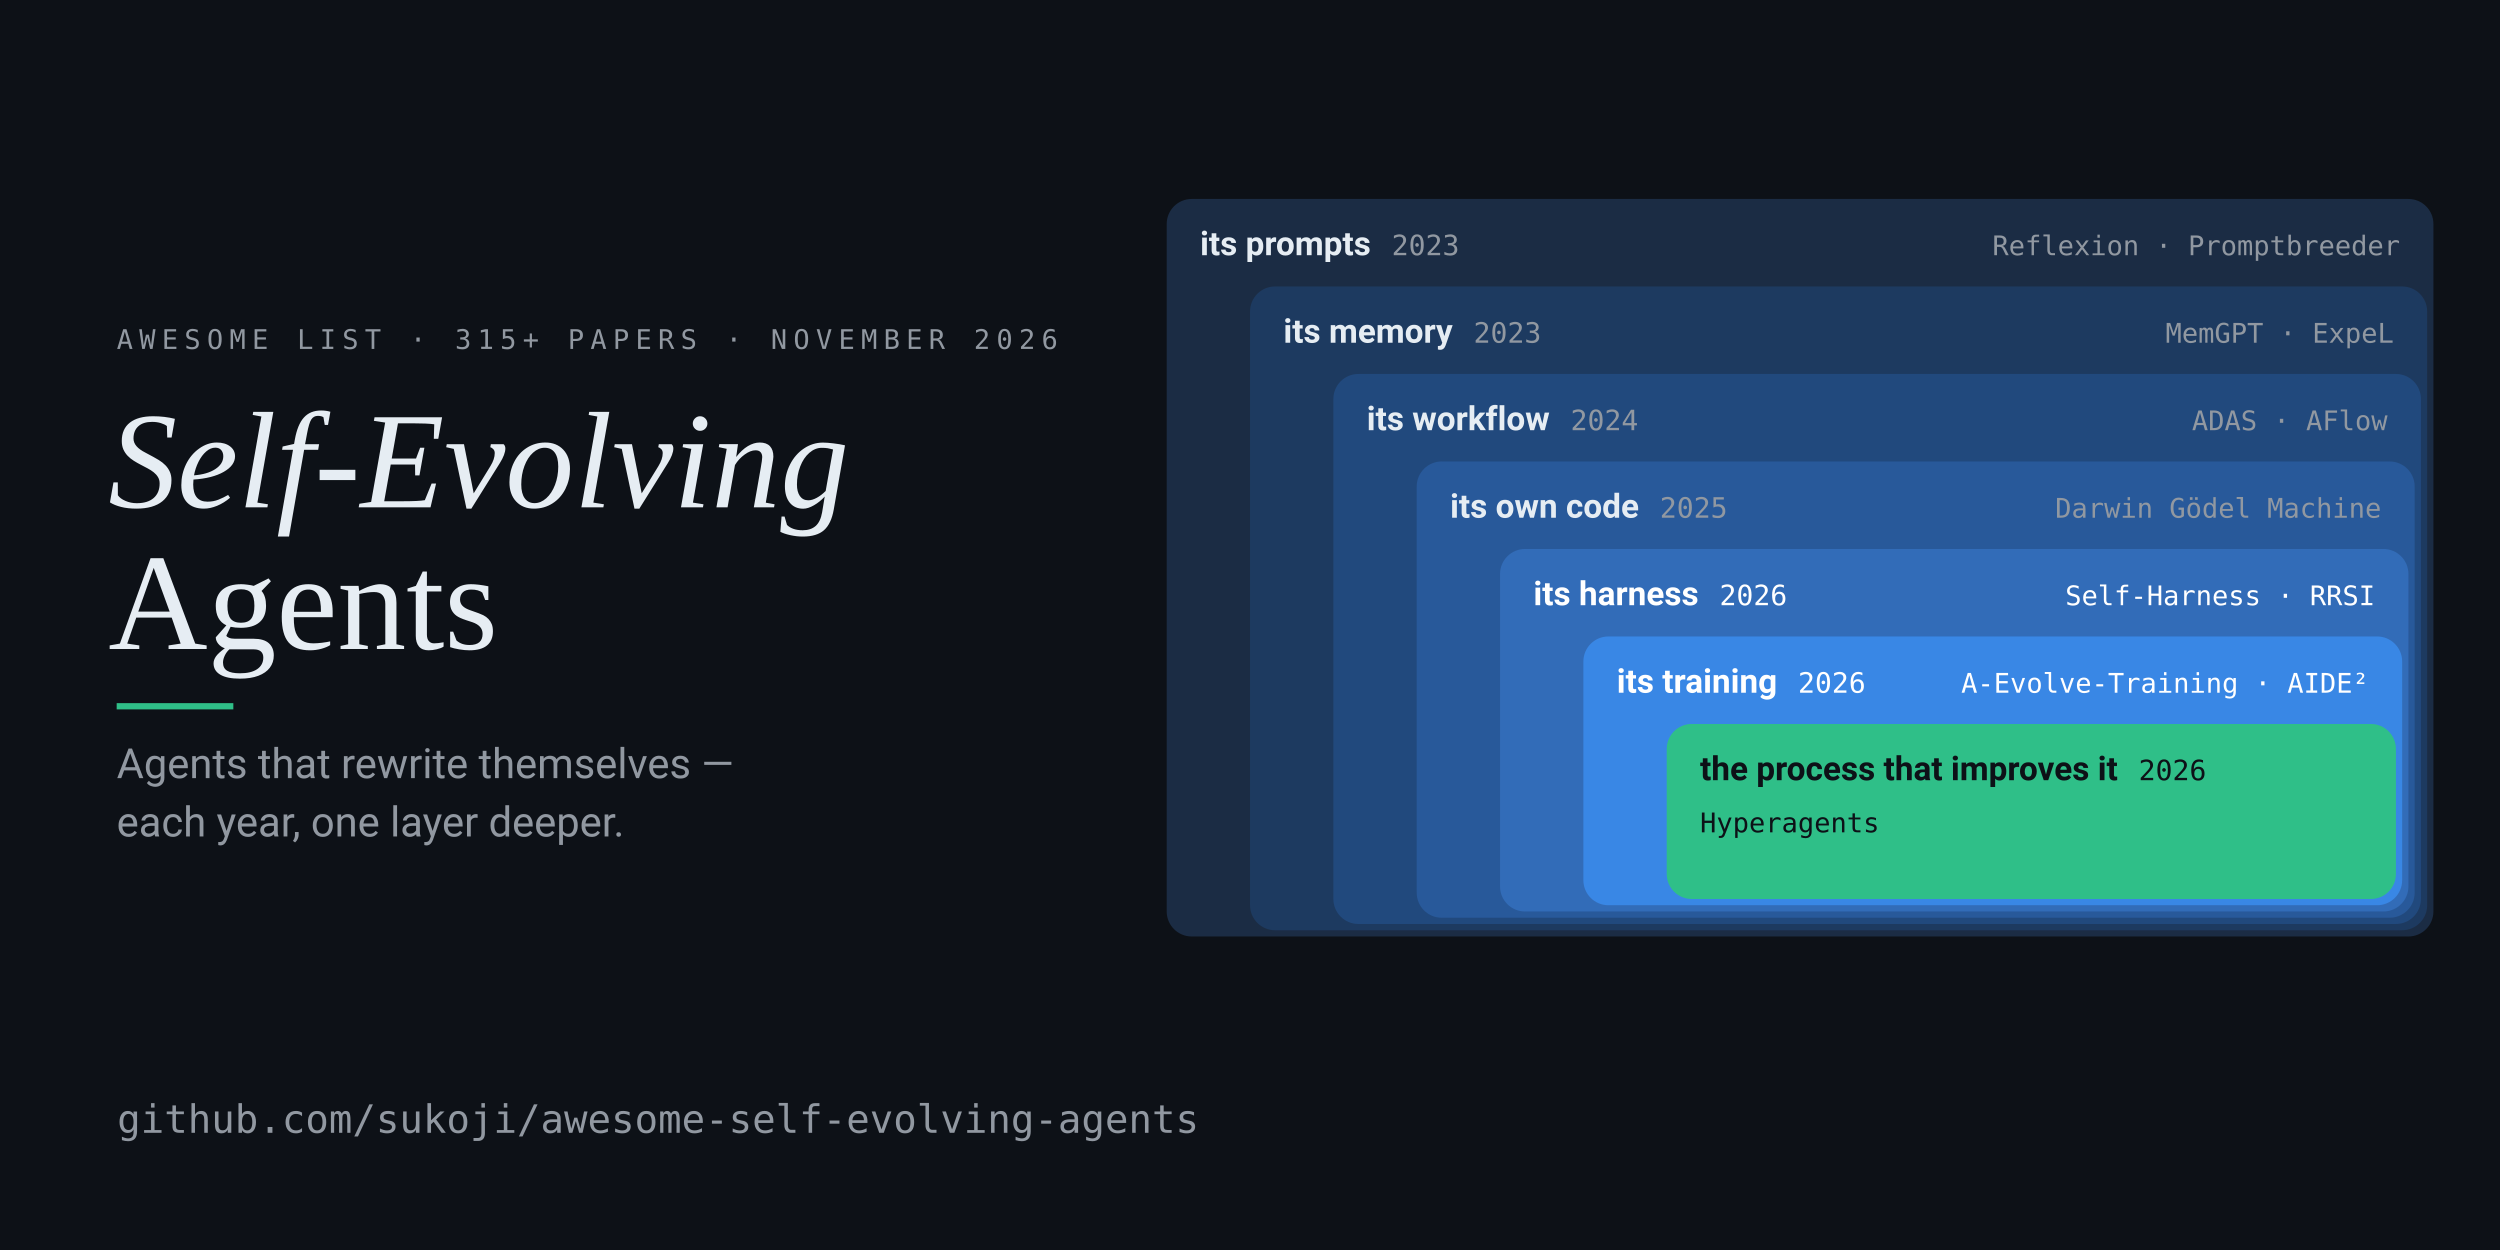
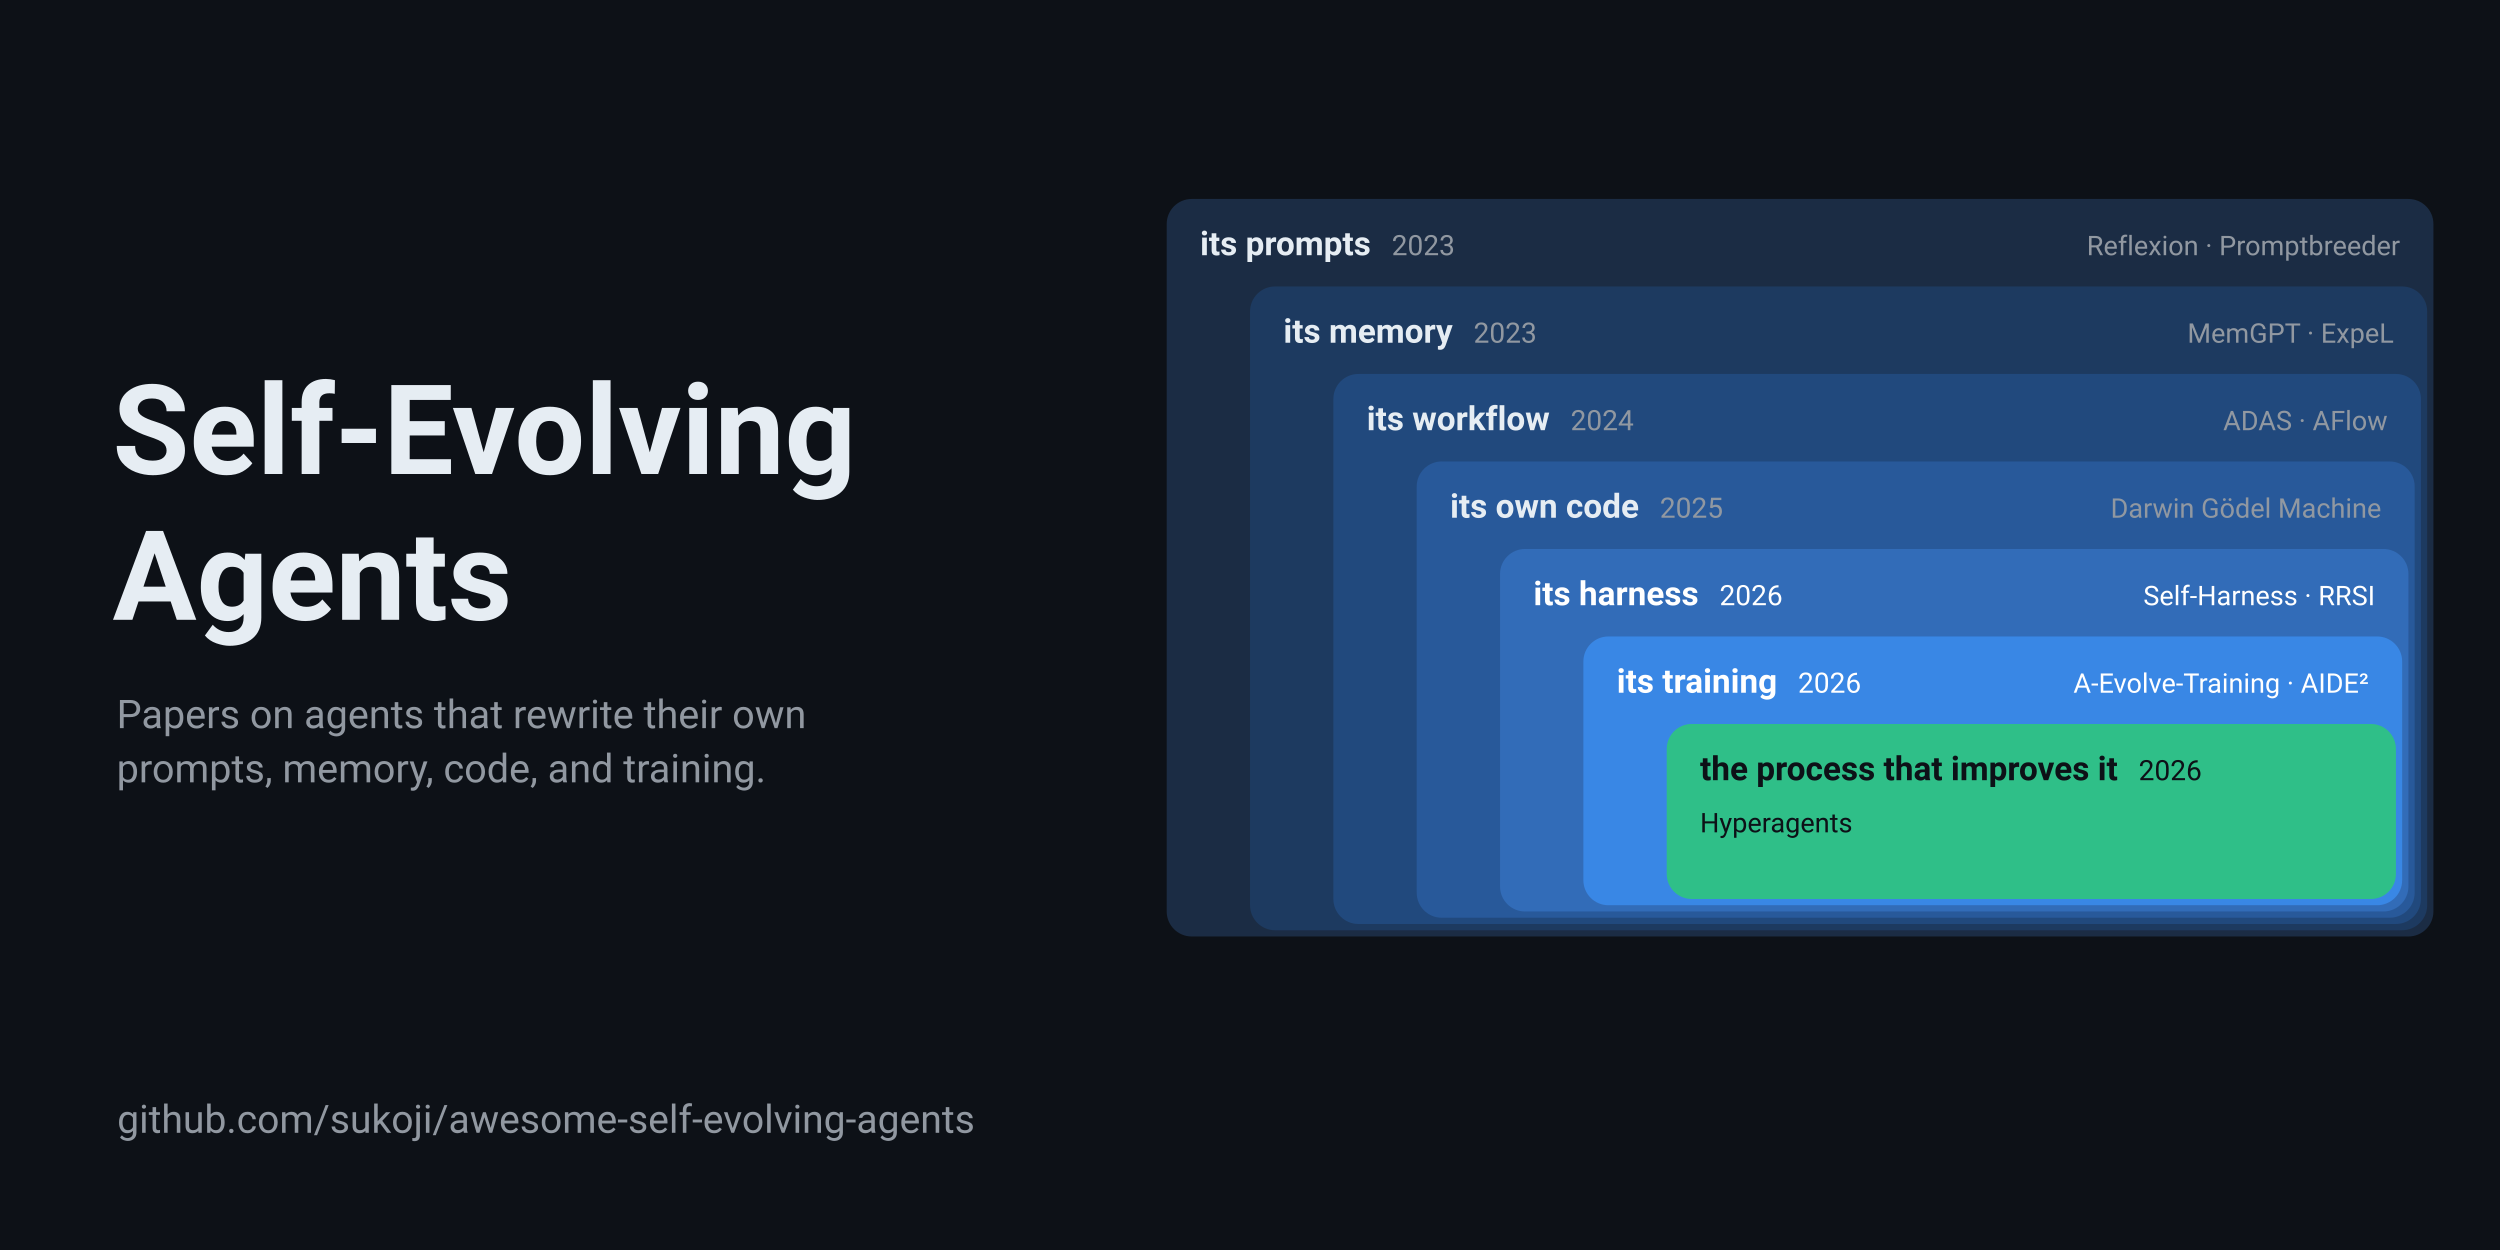
<svg xmlns="http://www.w3.org/2000/svg" width="1280" height="640" viewBox="0 0 1280 640">
  <rect width="1280" height="640" fill="#0d1117" />
  <g transform="translate(0,72) scale(1.0667)">
    <rect width="1200" height="400" fill="#0d1117" />
-     <text x="56" y="100" font-family="ui-monospace,SFMono-Regular,Menlo,Consolas,monospace" font-size="13" letter-spacing="3" fill="#9198a1">AWESOME LIST · 315+ PAPERS · NOVEMBER 2026</text>
-     <text x="52" y="176" font-family="Georgia,'Times New Roman',serif" font-size="66" font-style="italic" fill="#e6edf3">Self-Evolving</text>
-     <text x="52" y="244" font-family="Georgia,'Times New Roman',serif" font-size="66" fill="#e6edf3">Agents</text>
-     <rect x="56" y="270" width="56" height="3" fill="#2fbf88" />
-     <text x="56" y="306" font-family="-apple-system,'Segoe UI',Roboto,Helvetica,Arial,sans-serif" font-size="20" fill="#9198a1">Agents that rewrite themselves —</text>
-     <text x="56" y="334" font-family="-apple-system,'Segoe UI',Roboto,Helvetica,Arial,sans-serif" font-size="20" fill="#9198a1">each year, one layer deeper.</text>
-     <rect x="560" y="28" width="608" height="354" rx="12" fill="#1b2c44" />
-     <text x="576" y="55" font-family="-apple-system,'Segoe UI',Roboto,Helvetica,Arial,sans-serif" font-size="16" font-weight="600" fill="#e6edf3">its prompts<tspan font-family="ui-monospace,SFMono-Regular,Menlo,Consolas,monospace" font-weight="400" font-size="13.5" dx="10" fill="#9198a1">2023</tspan>
-     </text>
-     <text x="1152" y="55" text-anchor="end" font-family="ui-monospace,SFMono-Regular,Menlo,Consolas,monospace" font-size="13" fill="#9198a1">Reflexion · Promptbreeder</text>
-     <rect x="600" y="70" width="565" height="309" rx="12" fill="#1d3a60" />
-     <text x="616" y="97" font-family="-apple-system,'Segoe UI',Roboto,Helvetica,Arial,sans-serif" font-size="16" font-weight="600" fill="#e6edf3">its memory<tspan font-family="ui-monospace,SFMono-Regular,Menlo,Consolas,monospace" font-weight="400" font-size="13.5" dx="10" fill="#9198a1">2023</tspan>
-     </text>
-     <text x="1149" y="97" text-anchor="end" font-family="ui-monospace,SFMono-Regular,Menlo,Consolas,monospace" font-size="13" fill="#9198a1">MemGPT · ExpeL</text>
-     <rect x="640" y="112" width="522" height="264" rx="12" fill="#21497d" />
-     <text x="656" y="139" font-family="-apple-system,'Segoe UI',Roboto,Helvetica,Arial,sans-serif" font-size="16" font-weight="600" fill="#e6edf3">its workflow<tspan font-family="ui-monospace,SFMono-Regular,Menlo,Consolas,monospace" font-weight="400" font-size="13.5" dx="10" fill="#9198a1">2024</tspan>
-     </text>
-     <text x="1146" y="139" text-anchor="end" font-family="ui-monospace,SFMono-Regular,Menlo,Consolas,monospace" font-size="13" fill="#9198a1">ADAS · AFlow</text>
-     <rect x="680" y="154" width="479" height="219" rx="12" fill="#28599a" />
-     <text x="696" y="181" font-family="-apple-system,'Segoe UI',Roboto,Helvetica,Arial,sans-serif" font-size="16" font-weight="600" fill="#e6edf3">its own code<tspan font-family="ui-monospace,SFMono-Regular,Menlo,Consolas,monospace" font-weight="400" font-size="13.5" dx="10" fill="#9198a1">2025</tspan>
-     </text>
-     <text x="1143" y="181" text-anchor="end" font-family="ui-monospace,SFMono-Regular,Menlo,Consolas,monospace" font-size="13" fill="#9198a1">Darwin Gödel Machine</text>
-     <rect x="720" y="196" width="436" height="174" rx="12" fill="#326cb8" />
-     <text x="736" y="223" font-family="-apple-system,'Segoe UI',Roboto,Helvetica,Arial,sans-serif" font-size="16" font-weight="600" fill="#ffffff">its harness<tspan font-family="ui-monospace,SFMono-Regular,Menlo,Consolas,monospace" font-weight="400" font-size="13.5" dx="10" fill="#ffffff">2026</tspan>
-     </text>
-     <text x="1140" y="223" text-anchor="end" font-family="ui-monospace,SFMono-Regular,Menlo,Consolas,monospace" font-size="13" fill="#ffffff">Self-Harness · RRSI</text>
-     <rect x="760" y="238" width="393" height="129" rx="12" fill="#3987e5" />
-     <text x="776" y="265" font-family="-apple-system,'Segoe UI',Roboto,Helvetica,Arial,sans-serif" font-size="16" font-weight="600" fill="#ffffff">its training<tspan font-family="ui-monospace,SFMono-Regular,Menlo,Consolas,monospace" font-weight="400" font-size="13.5" dx="10" fill="#ffffff">2026</tspan>
-     </text>
-     <text x="1137" y="265" text-anchor="end" font-family="ui-monospace,SFMono-Regular,Menlo,Consolas,monospace" font-size="13" fill="#ffffff">A-Evolve-Training · AIDE²</text>
-     <rect x="800" y="280" width="350" height="84" rx="12" fill="#2fbf88" />
-     <text x="816" y="307" font-family="-apple-system,'Segoe UI',Roboto,Helvetica,Arial,sans-serif" font-size="16" font-weight="600" fill="#0d1117">the process that improves it<tspan font-family="ui-monospace,SFMono-Regular,Menlo,Consolas,monospace" font-weight="400" font-size="13.5" dx="10" fill="#0d1117">2026</tspan>
-     </text>
-     <text x="816" y="332" font-family="ui-monospace,SFMono-Regular,Menlo,Consolas,monospace" font-size="13" fill="#0d1117">Hyperagents</text>
+     <g font-family="-apple-system,'Segoe UI',Roboto,Helvetica,Arial,sans-serif">
+       <text x="54" y="160" font-size="60" font-weight="700" fill="#e6edf3">Self-Evolving</text>
+       <text x="54" y="230" font-size="60" font-weight="700" fill="#e6edf3">Agents</text>
+       <text x="56" y="282" font-size="19" fill="#9198a1">Papers on agents that rewrite their own</text>
+       <text x="56" y="308" font-size="19" fill="#9198a1">prompts, memory, code, and training.</text>
+       <rect x="560" y="28" width="608" height="354" rx="12" fill="#1b2c44" />
+       <text x="576" y="55" font-family="-apple-system,'Segoe UI',Roboto,Helvetica,Arial,sans-serif" font-size="16" font-weight="600" fill="#e6edf3">its prompts<tspan font-weight="400" font-size="13.5" dx="10" fill="#9198a1">2023</tspan>
+       </text>
+       <text x="1152" y="55" text-anchor="end" font-size="13" fill="#9198a1">Reflexion · Promptbreeder</text>
+       <rect x="600" y="70" width="565" height="309" rx="12" fill="#1d3a60" />
+       <text x="616" y="97" font-family="-apple-system,'Segoe UI',Roboto,Helvetica,Arial,sans-serif" font-size="16" font-weight="600" fill="#e6edf3">its memory<tspan font-weight="400" font-size="13.5" dx="10" fill="#9198a1">2023</tspan>
+       </text>
+       <text x="1149" y="97" text-anchor="end" font-size="13" fill="#9198a1">MemGPT · ExpeL</text>
+       <rect x="640" y="112" width="522" height="264" rx="12" fill="#21497d" />
+       <text x="656" y="139" font-family="-apple-system,'Segoe UI',Roboto,Helvetica,Arial,sans-serif" font-size="16" font-weight="600" fill="#e6edf3">its workflow<tspan font-weight="400" font-size="13.5" dx="10" fill="#9198a1">2024</tspan>
+       </text>
+       <text x="1146" y="139" text-anchor="end" font-size="13" fill="#9198a1">ADAS · AFlow</text>
+       <rect x="680" y="154" width="479" height="219" rx="12" fill="#28599a" />
+       <text x="696" y="181" font-family="-apple-system,'Segoe UI',Roboto,Helvetica,Arial,sans-serif" font-size="16" font-weight="600" fill="#e6edf3">its own code<tspan font-weight="400" font-size="13.5" dx="10" fill="#9198a1">2025</tspan>
+       </text>
+       <text x="1143" y="181" text-anchor="end" font-size="13" fill="#9198a1">Darwin Gödel Machine</text>
+       <rect x="720" y="196" width="436" height="174" rx="12" fill="#326cb8" />
+       <text x="736" y="223" font-family="-apple-system,'Segoe UI',Roboto,Helvetica,Arial,sans-serif" font-size="16" font-weight="600" fill="#ffffff">its harness<tspan font-weight="400" font-size="13.5" dx="10" fill="#ffffff">2026</tspan>
+       </text>
+       <text x="1140" y="223" text-anchor="end" font-size="13" fill="#ffffff">Self-Harness · RRSI</text>
+       <rect x="760" y="238" width="393" height="129" rx="12" fill="#3987e5" />
+       <text x="776" y="265" font-family="-apple-system,'Segoe UI',Roboto,Helvetica,Arial,sans-serif" font-size="16" font-weight="600" fill="#ffffff">its training<tspan font-weight="400" font-size="13.5" dx="10" fill="#ffffff">2026</tspan>
+       </text>
+       <text x="1137" y="265" text-anchor="end" font-size="13" fill="#ffffff">A-Evolve-Training · AIDE²</text>
+       <rect x="800" y="280" width="350" height="84" rx="12" fill="#2fbf88" />
+       <text x="816" y="307" font-family="-apple-system,'Segoe UI',Roboto,Helvetica,Arial,sans-serif" font-size="16" font-weight="600" fill="#0d1117">the process that improves it<tspan font-weight="400" font-size="13.5" dx="10" fill="#0d1117">2026</tspan>
+       </text>
+       <text x="816" y="332" font-size="13" fill="#0d1117">Hyperagents</text>
+     </g>
  </g>
-   <text x="60" y="580" font-family="ui-monospace,SFMono-Regular,Menlo,Consolas,monospace" font-size="20" fill="#9198a1">github.com/sukoji/awesome-self-evolving-agents</text>
+   <text x="60" y="580" font-family="-apple-system,'Segoe UI',Roboto,Helvetica,Arial,sans-serif" font-size="20" fill="#9198a1">github.com/sukoji/awesome-self-evolving-agents</text>
</svg>
